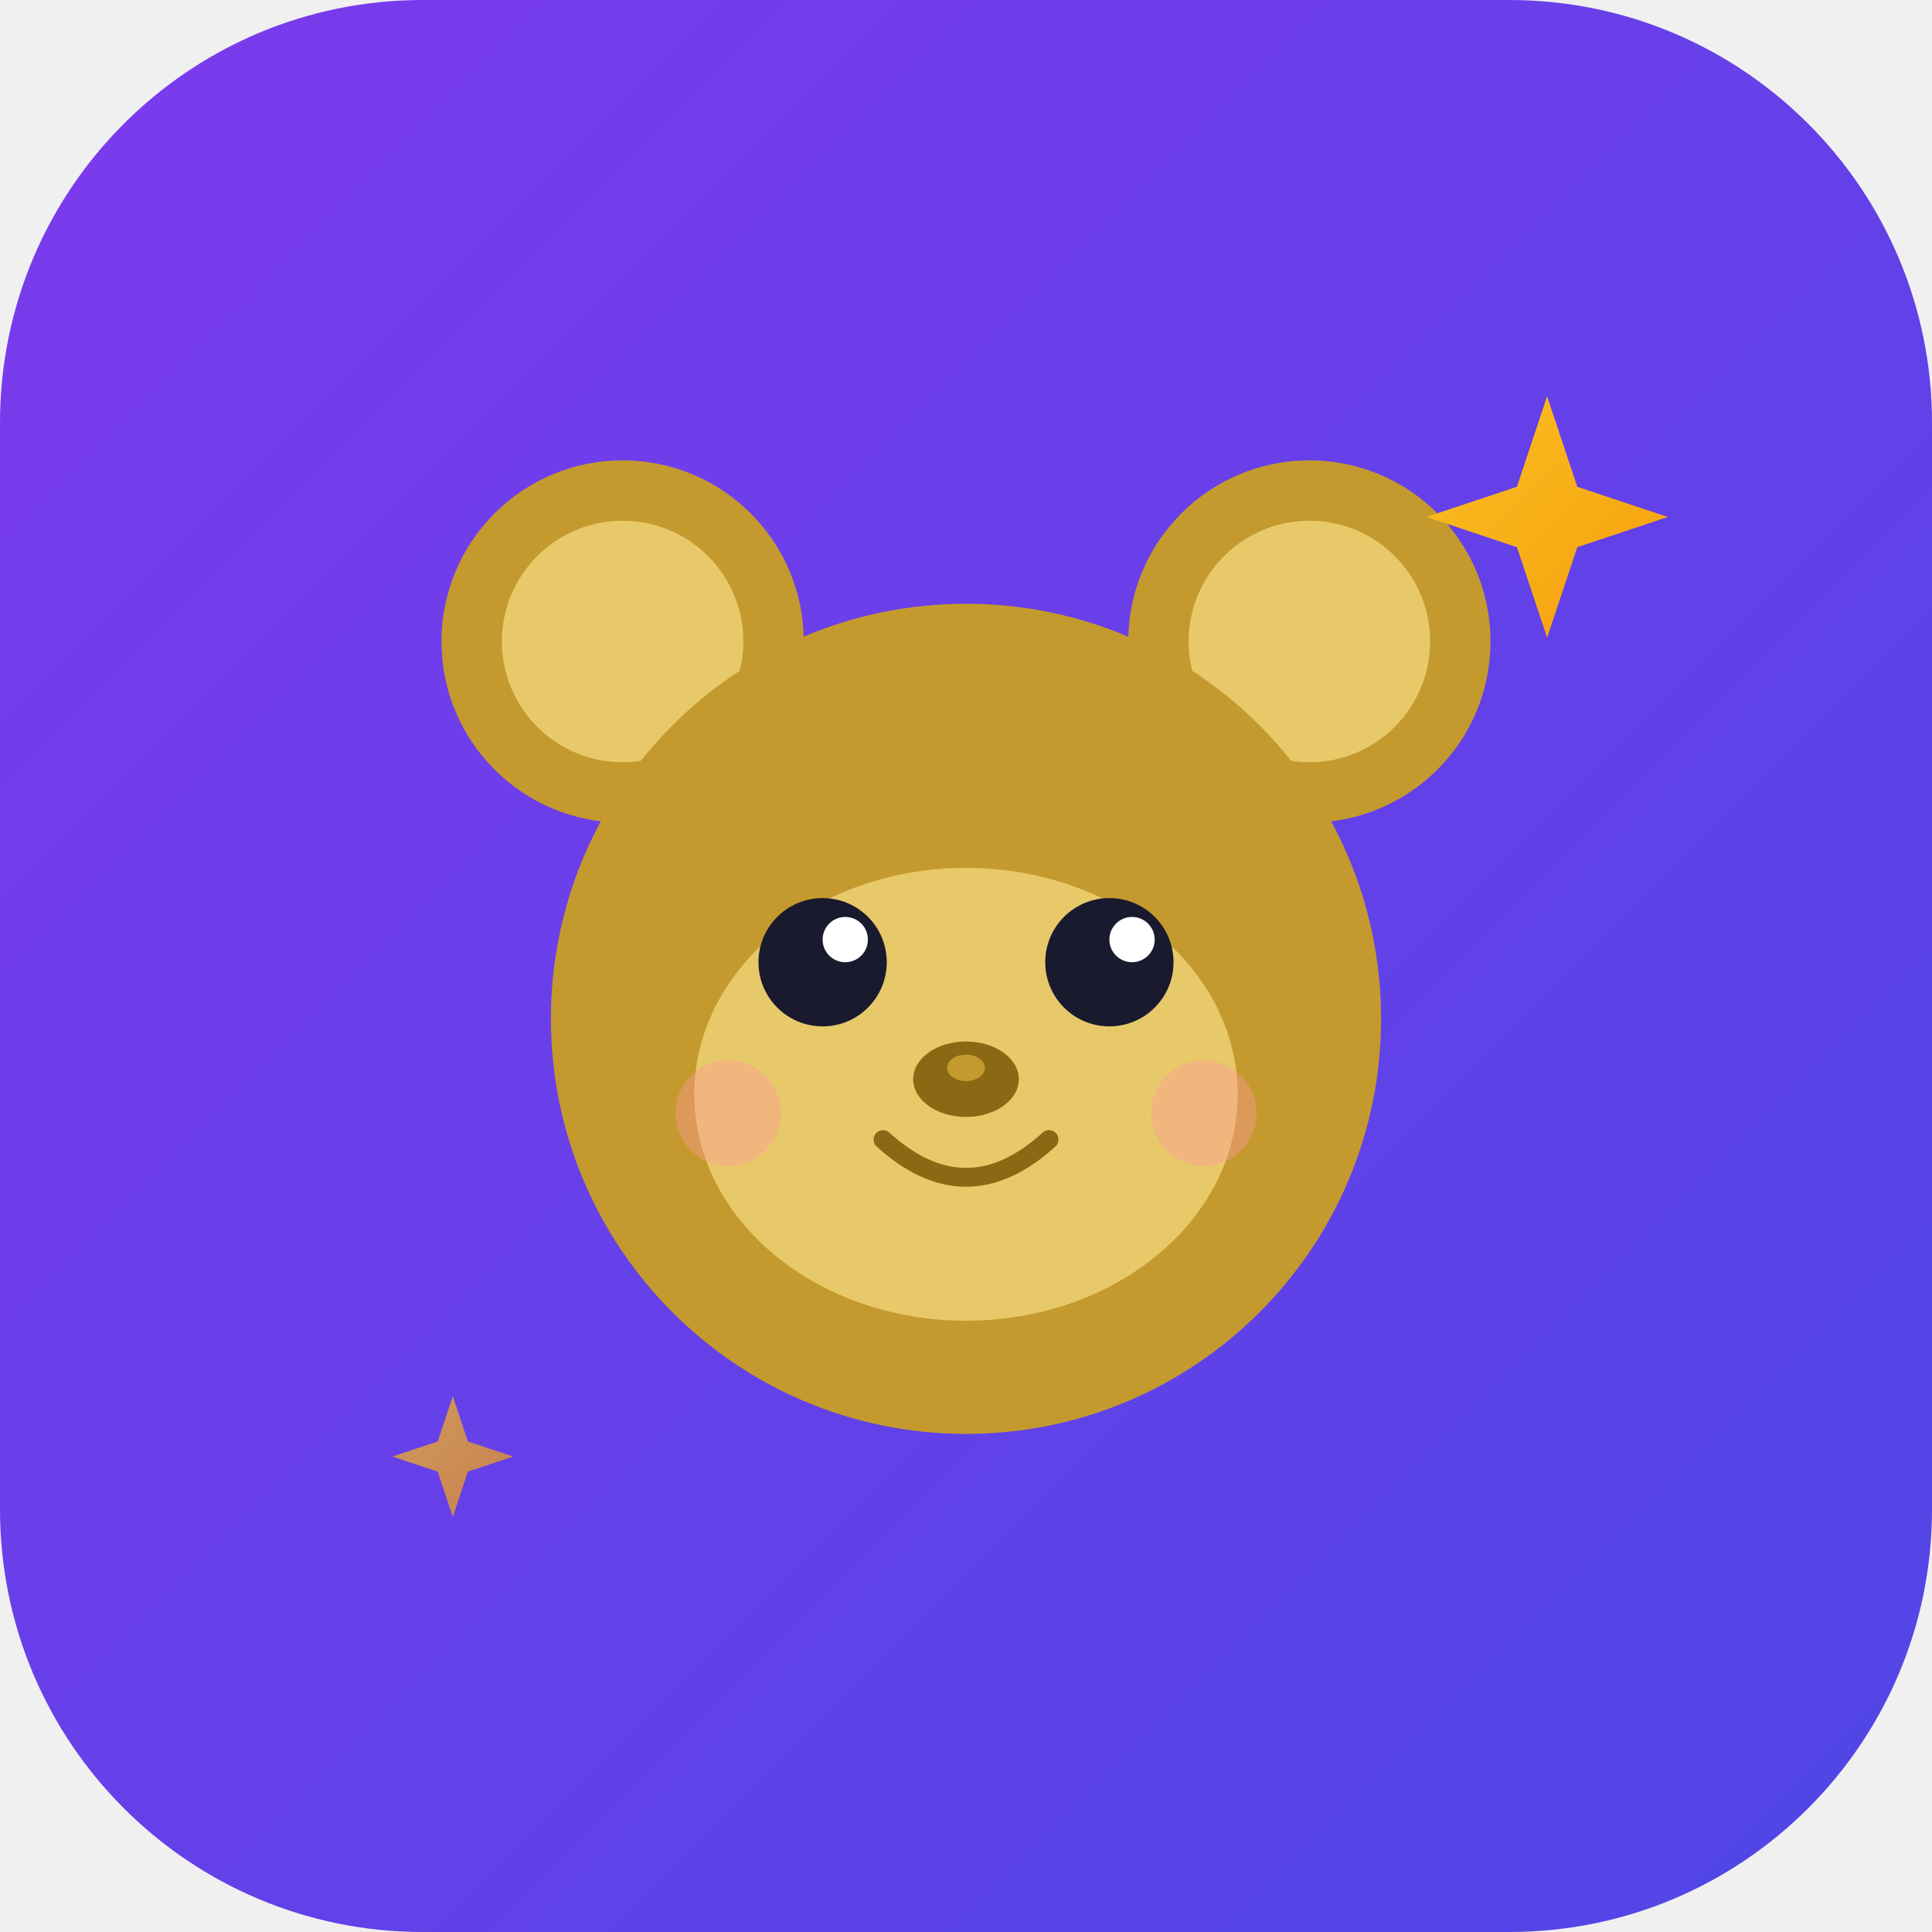
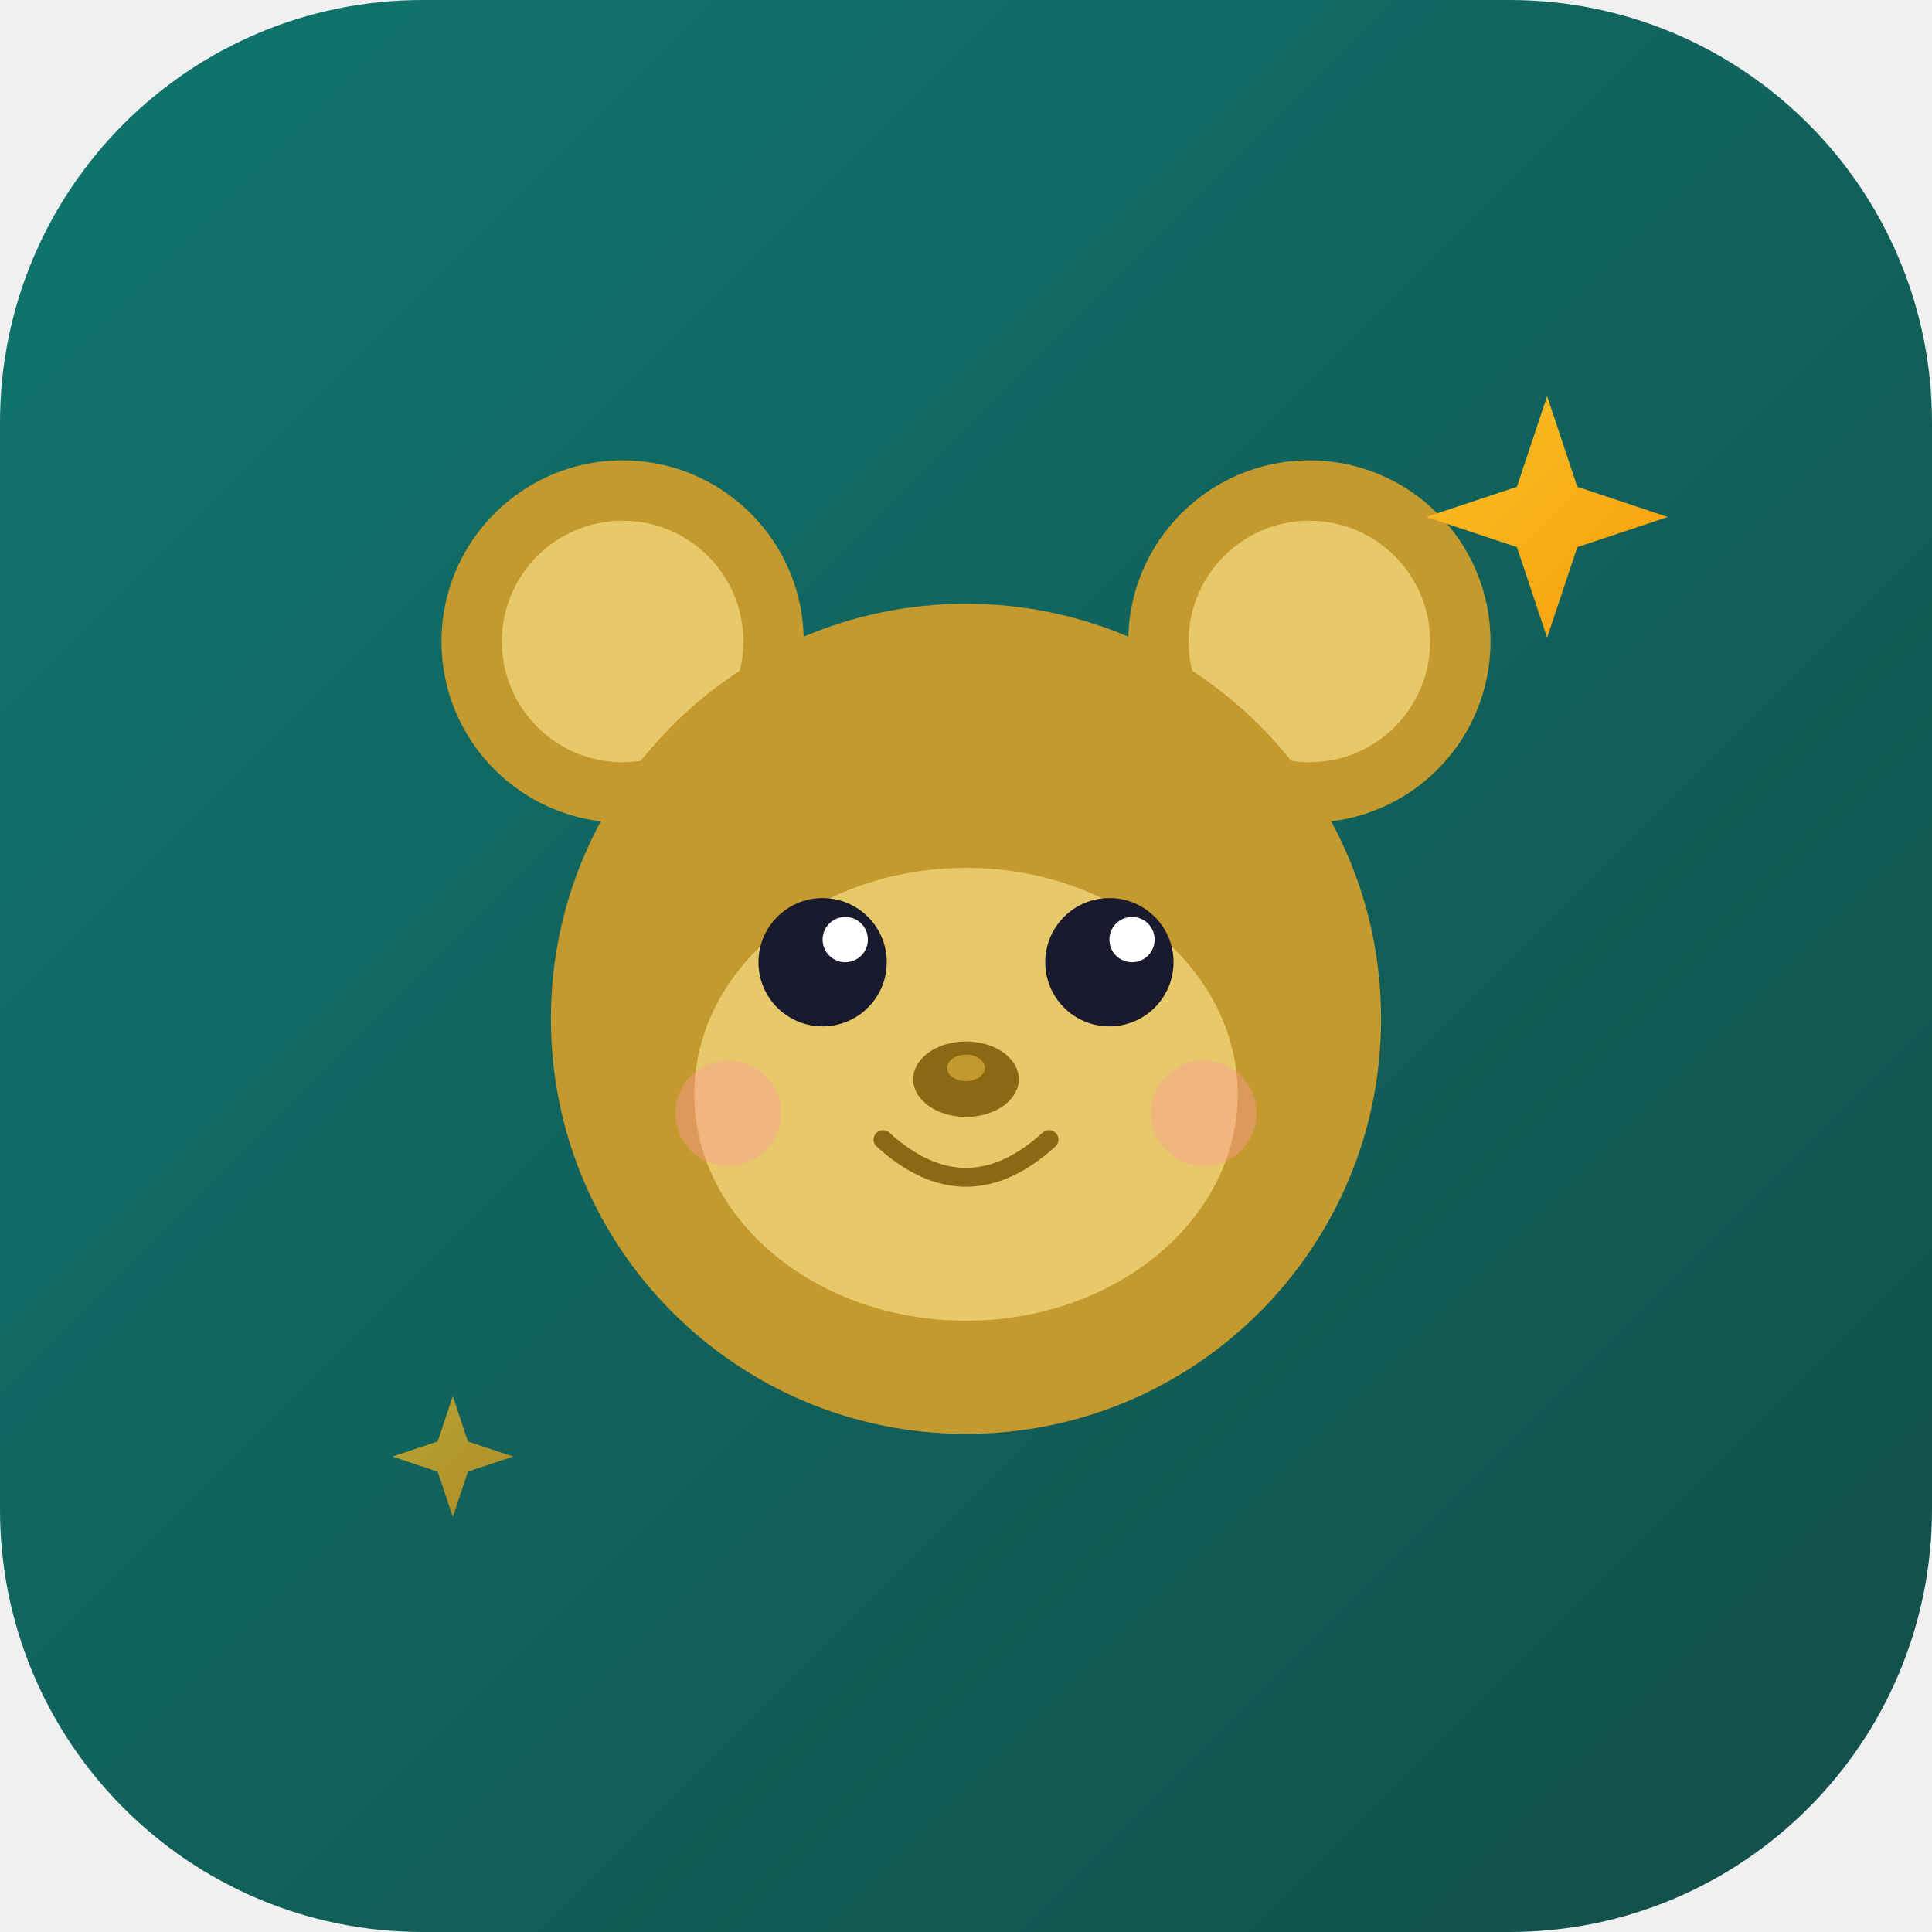
<svg xmlns="http://www.w3.org/2000/svg" viewBox="0 0 512 512" fill="none">
  <defs>
    <linearGradient id="bg" x1="0" y1="0" x2="1" y2="1">
-       <stop offset="0%" stop-color="#7c3aed" />
-       <stop offset="100%" stop-color="#4f46e5" />
+       <stop offset="0%" stop-color="#0f766e" />
+       <stop offset="100%" stop-color="#134e4a" />
    </linearGradient>
    <linearGradient id="star" x1="0" y1="0" x2="1" y2="1">
      <stop offset="0%" stop-color="#fbbf24" />
      <stop offset="100%" stop-color="#f59e0b" />
    </linearGradient>
  </defs>
  <rect width="512" height="512" rx="112" fill="url(#bg)" />
  <circle cx="165" cy="170" r="48" fill="#C49A2E" />
  <circle cx="165" cy="170" r="32" fill="#E8C96A" />
  <circle cx="347" cy="170" r="48" fill="#C49A2E" />
  <circle cx="347" cy="170" r="32" fill="#E8C96A" />
  <circle cx="256" cy="270" r="110" fill="#C49A2E" />
  <ellipse cx="256" cy="290" rx="72" ry="60" fill="#E8C96A" />
  <circle cx="218" cy="255" r="17" fill="#1a1a2e" />
  <circle cx="294" cy="255" r="17" fill="#1a1a2e" />
  <circle cx="224" cy="249" r="6" fill="white" />
  <circle cx="300" cy="249" r="6" fill="white" />
  <ellipse cx="256" cy="286" rx="14" ry="10" fill="#8B6914" />
  <ellipse cx="256" cy="283" rx="5" ry="3.5" fill="#C49A2E" />
  <path d="M234 302 Q256 322 278 302" stroke="#8B6914" stroke-width="5" fill="none" stroke-linecap="round" />
  <circle cx="193" cy="295" r="14" fill="#FF9999" opacity="0.4" />
  <circle cx="319" cy="295" r="14" fill="#FF9999" opacity="0.4" />
  <path d="M410 105 L418 129 L442 137 L418 145 L410 169 L402 145 L378 137 L402 129Z" fill="url(#star)" />
  <path d="M120 370 L124 382 L136 386 L124 390 L120 402 L116 390 L104 386 L116 382Z" fill="url(#star)" opacity="0.7" />
</svg>
